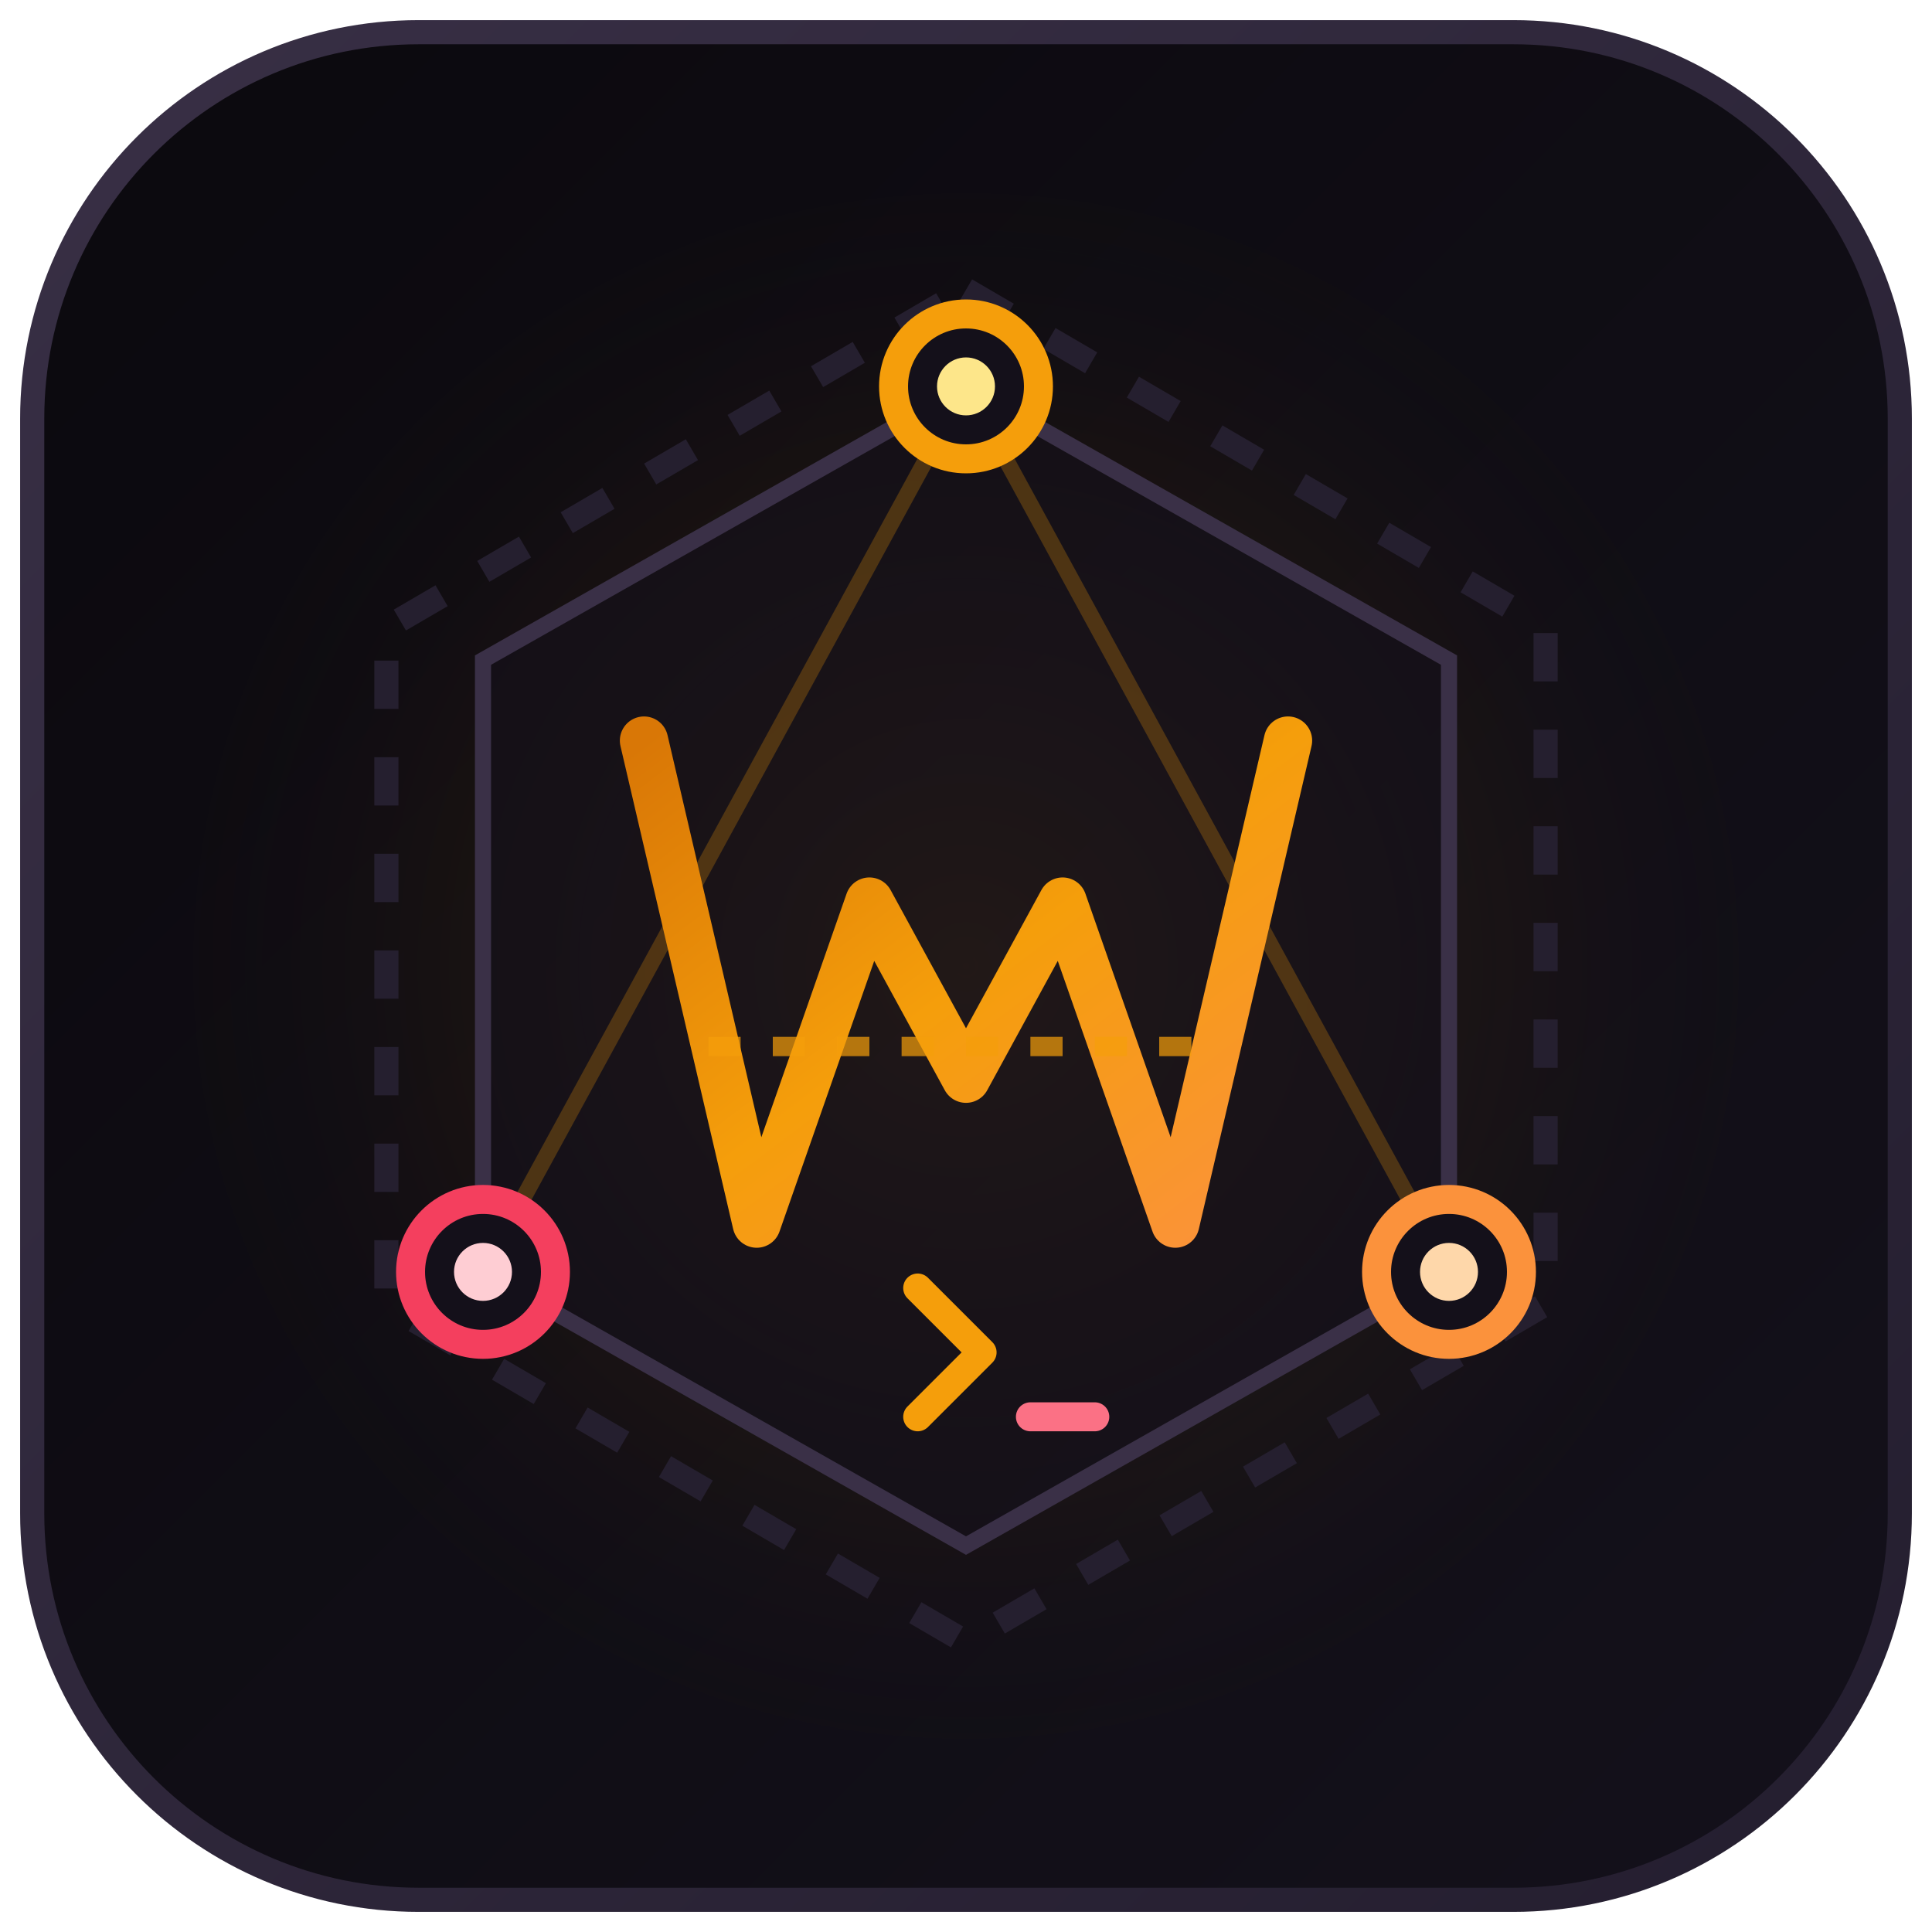
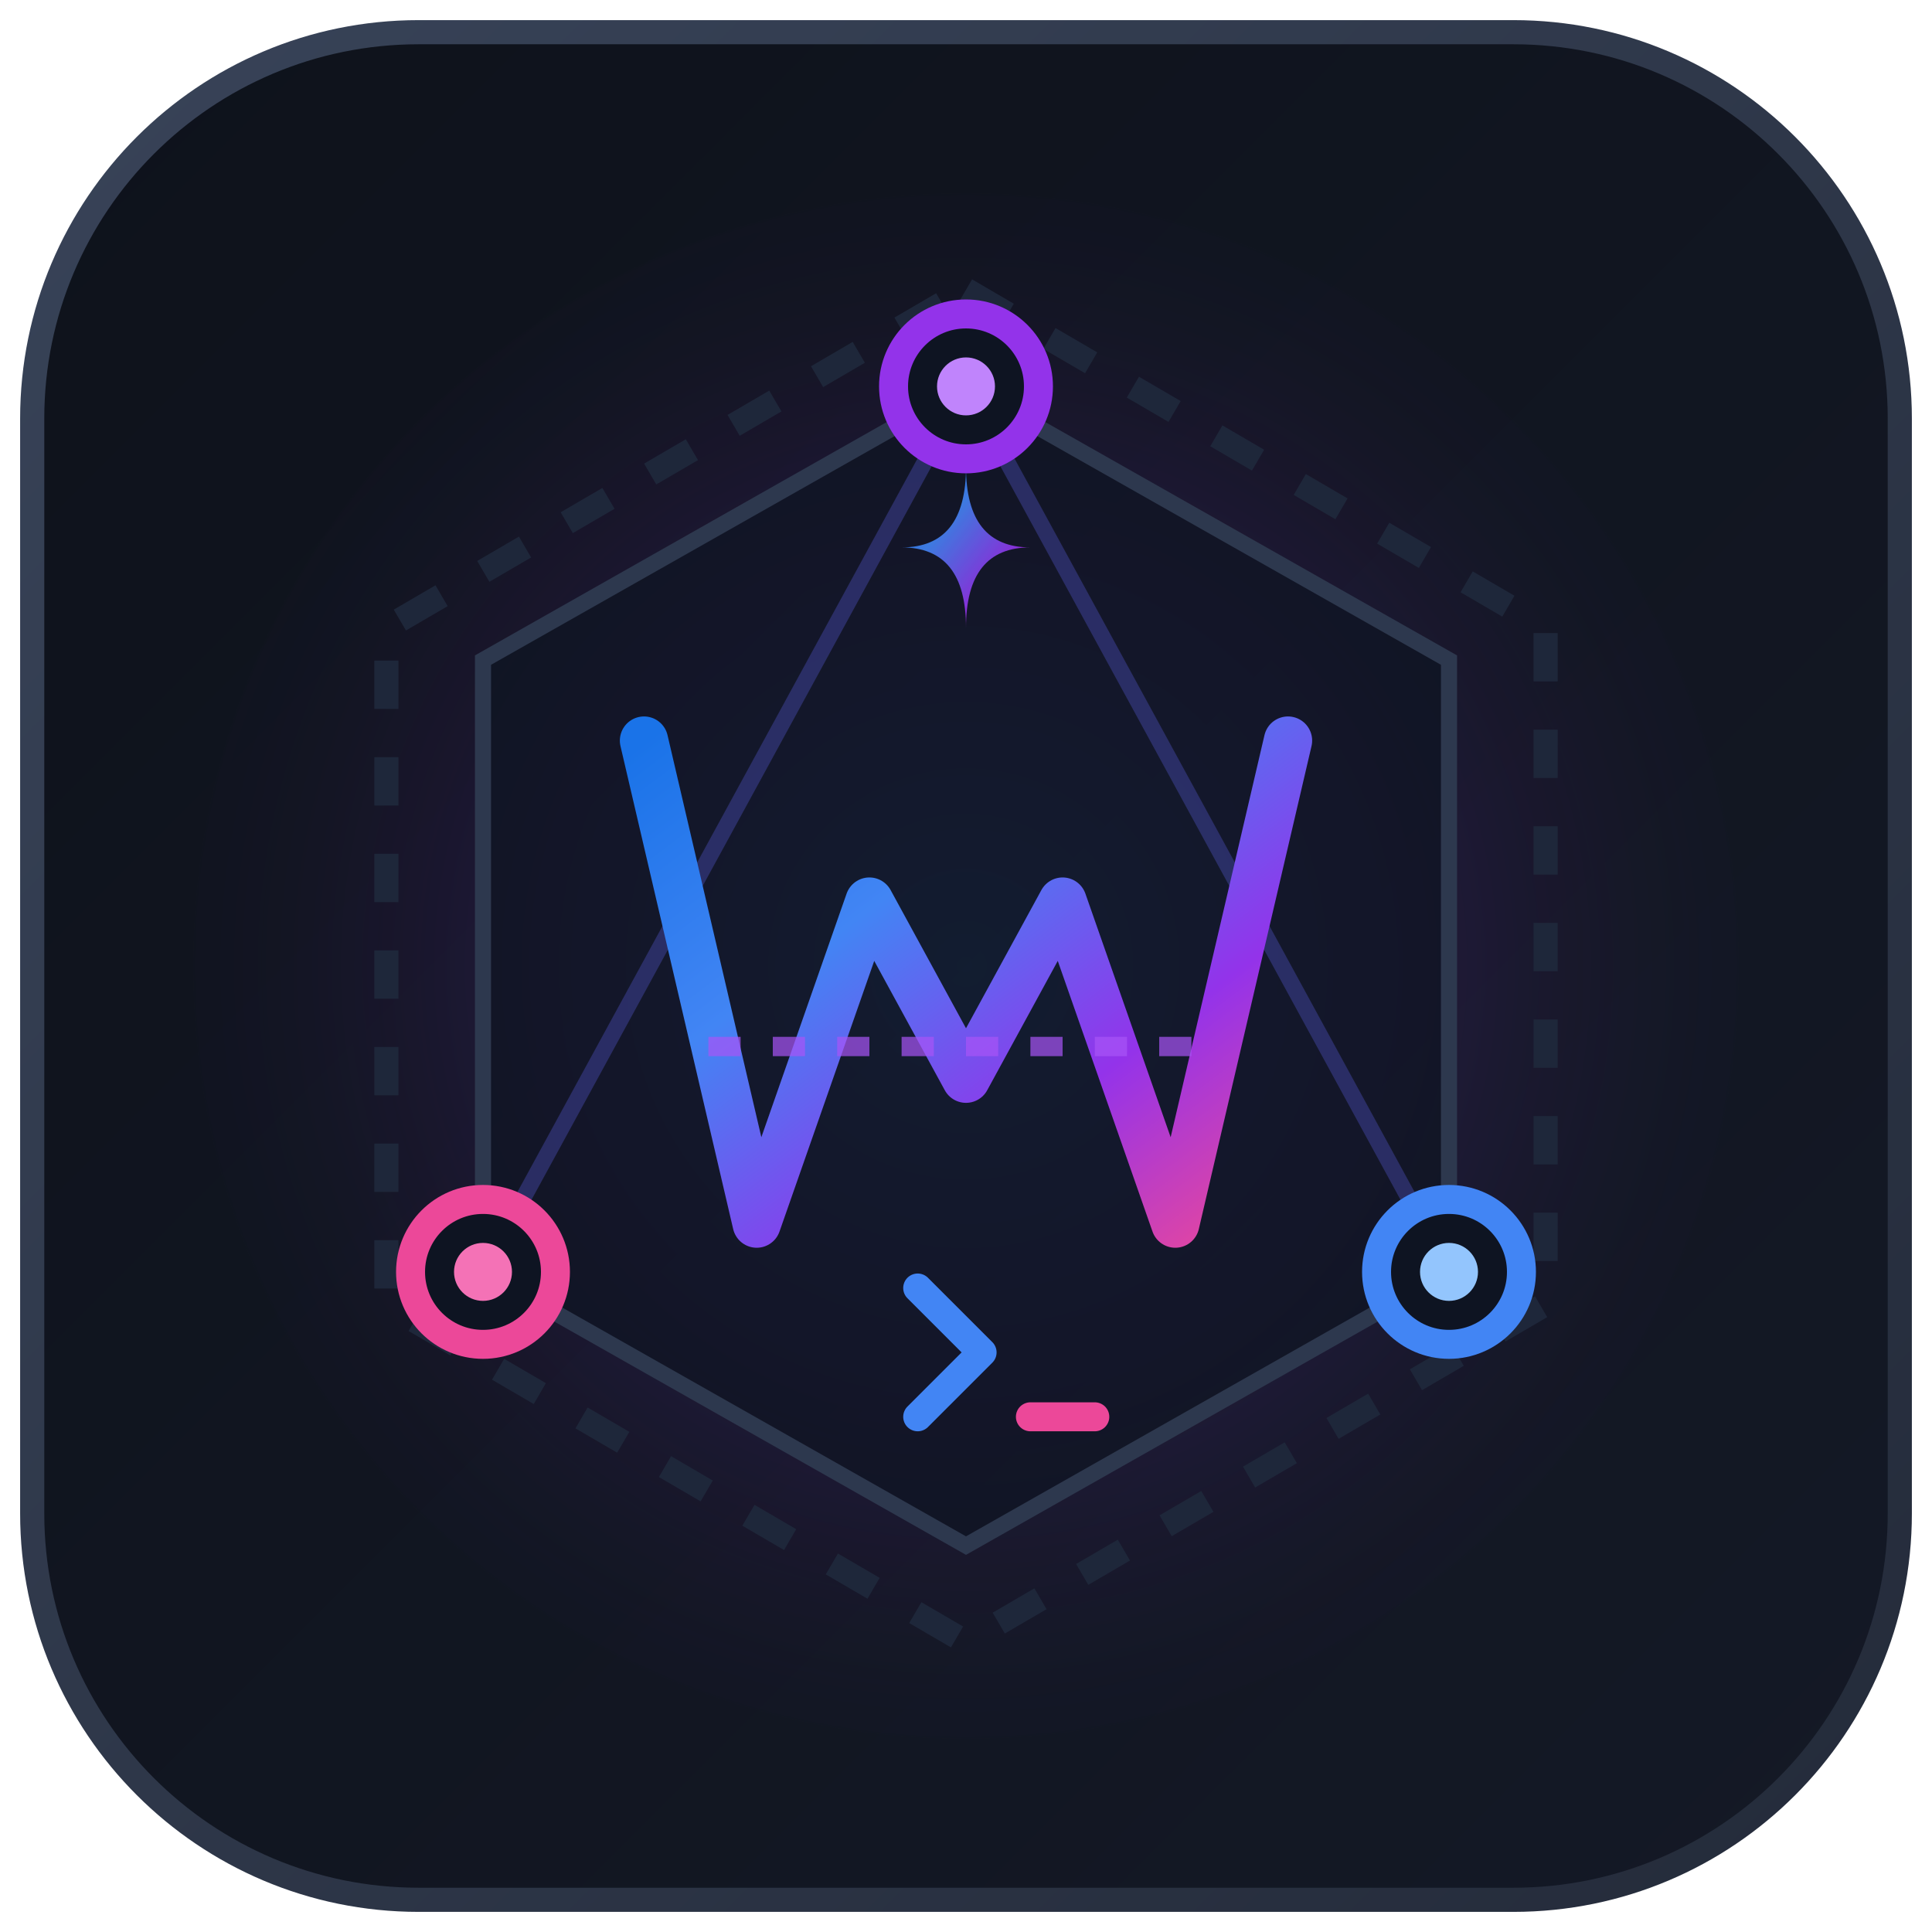
<svg xmlns="http://www.w3.org/2000/svg" viewBox="0 0 120 120" width="100%" height="100%" fill="none">
  <defs>
    <linearGradient id="icon-bg" x1="0%" y1="0%" x2="100%" y2="100%">
-       <stop offset="0%" stop-color="#0B090E" />
-       <stop offset="100%" stop-color="#14111B" />
+       <stop offset="0%" stop-color="#0E121B" />
+       <stop offset="100%" stop-color="#141926" />
    </linearGradient>
    <linearGradient id="icon-border" x1="0%" y1="0%" x2="100%" y2="100%">
-       <stop offset="0%" stop-color="#382F45" />
-       <stop offset="100%" stop-color="#241E2F" />
+       <stop offset="0%" stop-color="#384358" />
+       <stop offset="100%" stop-color="#242B3A" />
    </linearGradient>
    <linearGradient id="keel-grad" x1="0%" y1="0%" x2="100%" y2="100%">
-       <stop offset="0%" stop-color="#D97706" />
-       <stop offset="50%" stop-color="#F59E0B" />
-       <stop offset="100%" stop-color="#FB923C" />
+       <stop offset="0%" stop-color="#1A73E8" />
+       <stop offset="35%" stop-color="#4285F4" />
+       <stop offset="70%" stop-color="#9333EA" />
+       <stop offset="100%" stop-color="#EC4899" />
    </linearGradient>
    <radialGradient id="icon-glow" cx="60" cy="60" r="55" gradientUnits="userSpaceOnUse">
-       <stop offset="0%" stop-color="#F59E0B" stop-opacity="0.22" />
-       <stop offset="100%" stop-color="#0B090E" stop-opacity="0" />
+       <stop offset="0%" stop-color="#4285F4" stop-opacity="0.25" />
+       <stop offset="50%" stop-color="#9333EA" stop-opacity="0.12" />
+       <stop offset="100%" stop-color="#0E121B" stop-opacity="0" />
    </radialGradient>
  </defs>
  <rect x="2" y="2" width="116" height="116" rx="24" fill="url(#icon-bg)" stroke="url(#icon-border)" stroke-width="1.5" />
  <circle cx="60" cy="60" r="48" fill="url(#icon-glow)" />
-   <polygon points="60,18 96,39 96,81 60,102 24,81 24,39" fill="none" stroke="#251F2F" stroke-width="1.5" stroke-dasharray="3 3" />
-   <polygon points="60,24 90,41 90,79 60,96 30,79 30,41" fill="#14101A" fill-opacity="0.7" stroke="#3A3047" stroke-width="1" />
-   <path d="M60,24 L90,79 M30,79 L60,24" stroke="#F59E0B" stroke-opacity="0.25" stroke-width="1" />
+   <polygon points="60,18 96,39 96,81 60,102 24,81 24,39" fill="none" stroke="#1E273A" stroke-width="1.5" stroke-dasharray="3 3" />
+   <polygon points="60,24 90,41 90,79 60,96 30,79 30,41" fill="#0E1422" fill-opacity="0.7" stroke="#2D384E" stroke-width="1" />
+   <path d="M60,24 L90,79 M30,79 L60,24" stroke="#6366F1" stroke-opacity="0.3" stroke-width="1" />
  <path d="M40,46 L47,76 L54,56 L60,67 L66,56 L73,76 L80,46" fill="none" stroke="url(#keel-grad)" stroke-width="3" stroke-linecap="round" stroke-linejoin="round" />
-   <line x1="44" y1="65" x2="76" y2="65" stroke="#F59E0B" stroke-width="1.2" stroke-opacity="0.7" stroke-dasharray="2 2" />
-   <path d="M57,80 L61,84 L57,88" fill="none" stroke="#F59E0B" stroke-width="1.8" stroke-linecap="round" stroke-linejoin="round" />
-   <line x1="64" y1="88" x2="68" y2="88" stroke="#FB7185" stroke-width="1.8" stroke-linecap="round" />
-   <circle cx="60" cy="24" r="4.5" fill="#14101A" stroke="#F59E0B" stroke-width="1.8" />
-   <circle cx="60" cy="24" r="1.8" fill="#FDE68A" />
-   <circle cx="90" cy="79" r="4.5" fill="#14101A" stroke="#FB923C" stroke-width="1.8" />
-   <circle cx="90" cy="79" r="1.8" fill="#FED7AA" />
-   <circle cx="30" cy="79" r="4.5" fill="#14101A" stroke="#F43F5E" stroke-width="1.8" />
-   <circle cx="30" cy="79" r="1.8" fill="#FECDD3" />
+   <line x1="44" y1="65" x2="76" y2="65" stroke="#A855F7" stroke-width="1.2" stroke-opacity="0.7" stroke-dasharray="2 2" />
+   <path d="M60,29 Q60,34 56,34 Q60,34 60,39 Q60,34 64,34 Q60,34 60,29 Z" fill="url(#keel-grad)" opacity="0.9" />
+   <path d="M57,80 L61,84 L57,88" fill="none" stroke="#4285F4" stroke-width="1.8" stroke-linecap="round" stroke-linejoin="round" />
+   <line x1="64" y1="88" x2="68" y2="88" stroke="#EC4899" stroke-width="1.8" stroke-linecap="round" />
+   <circle cx="60" cy="24" r="4.5" fill="#0E1422" stroke="#9333EA" stroke-width="1.8" />
+   <circle cx="60" cy="24" r="1.8" fill="#C084FC" />
+   <circle cx="90" cy="79" r="4.5" fill="#0E1422" stroke="#4285F4" stroke-width="1.8" />
+   <circle cx="90" cy="79" r="1.8" fill="#93C5FD" />
+   <circle cx="30" cy="79" r="4.5" fill="#0E1422" stroke="#EC4899" stroke-width="1.8" />
+   <circle cx="30" cy="79" r="1.8" fill="#F472B6" />
</svg>
